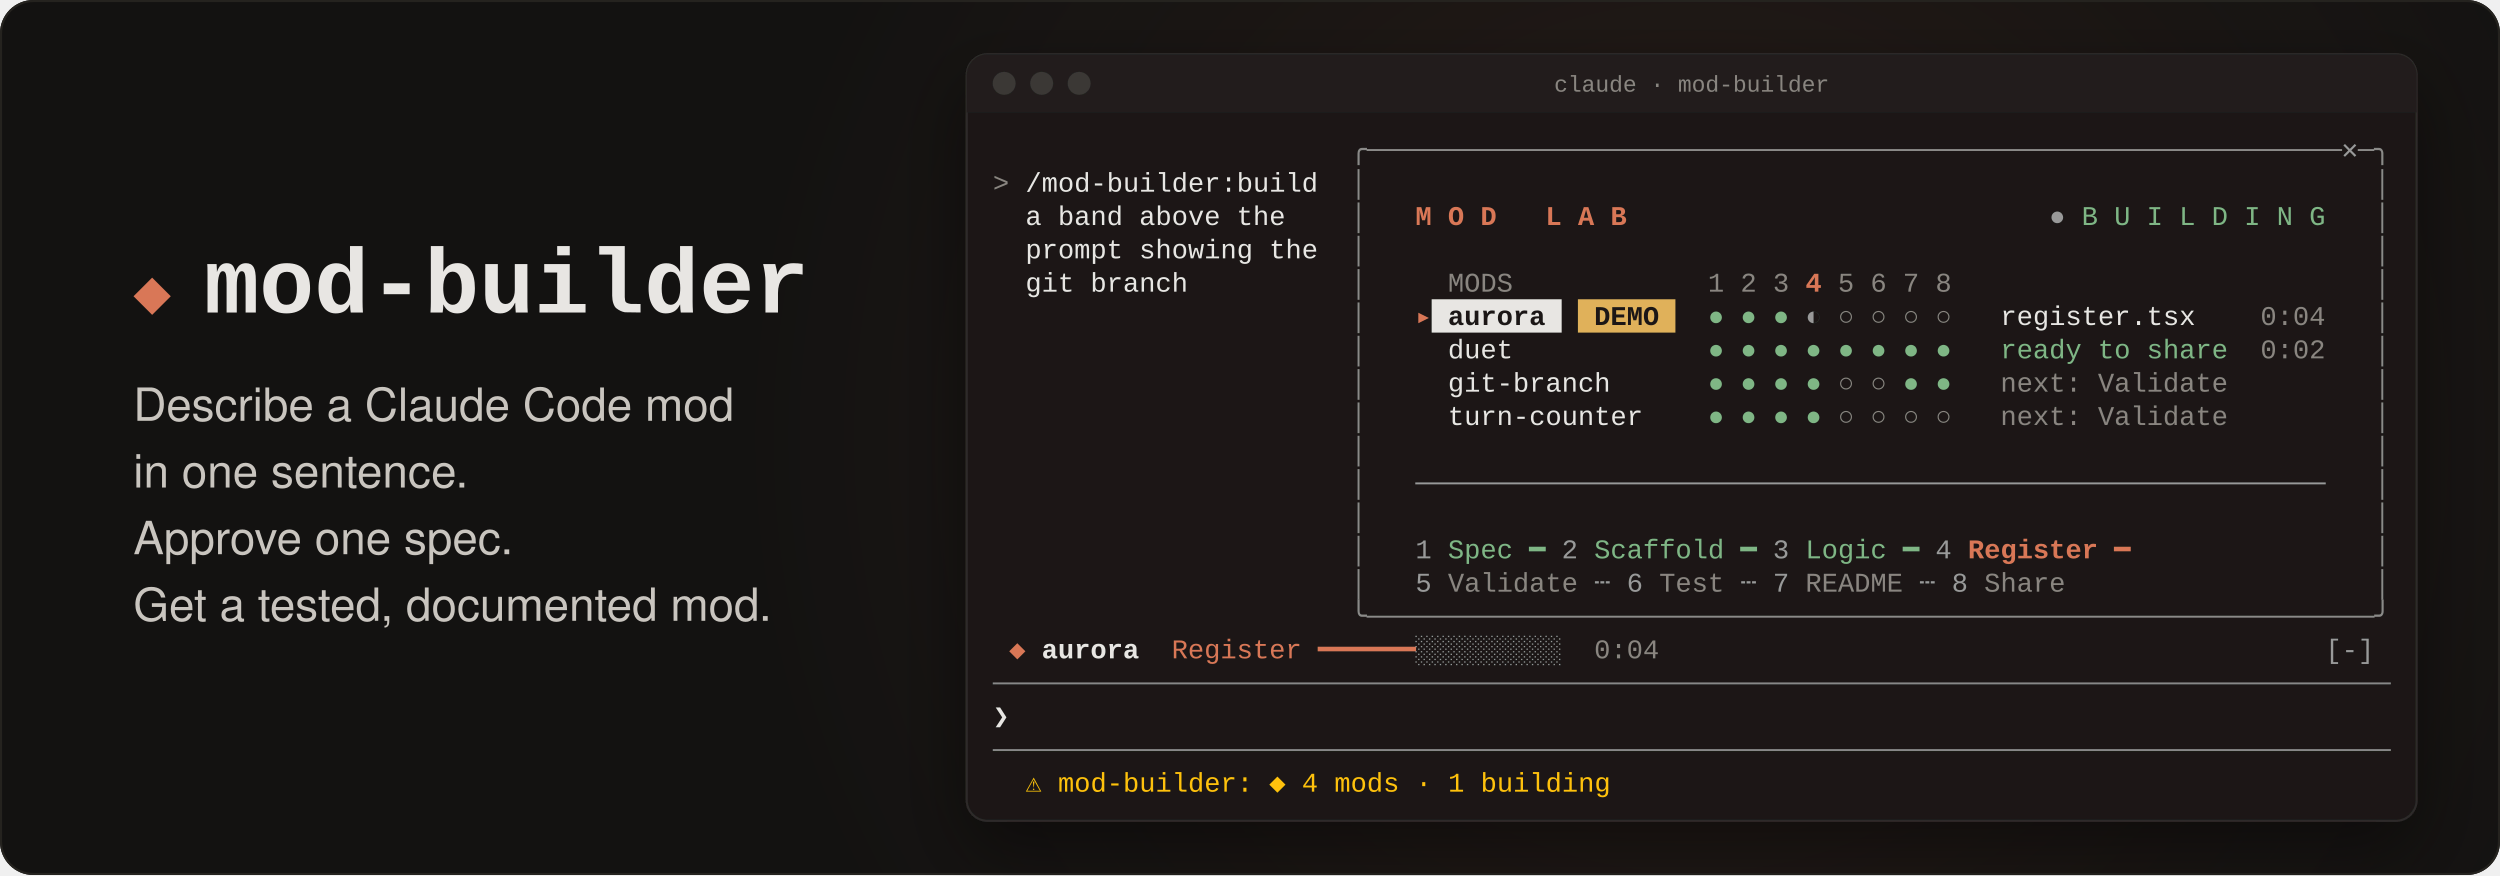
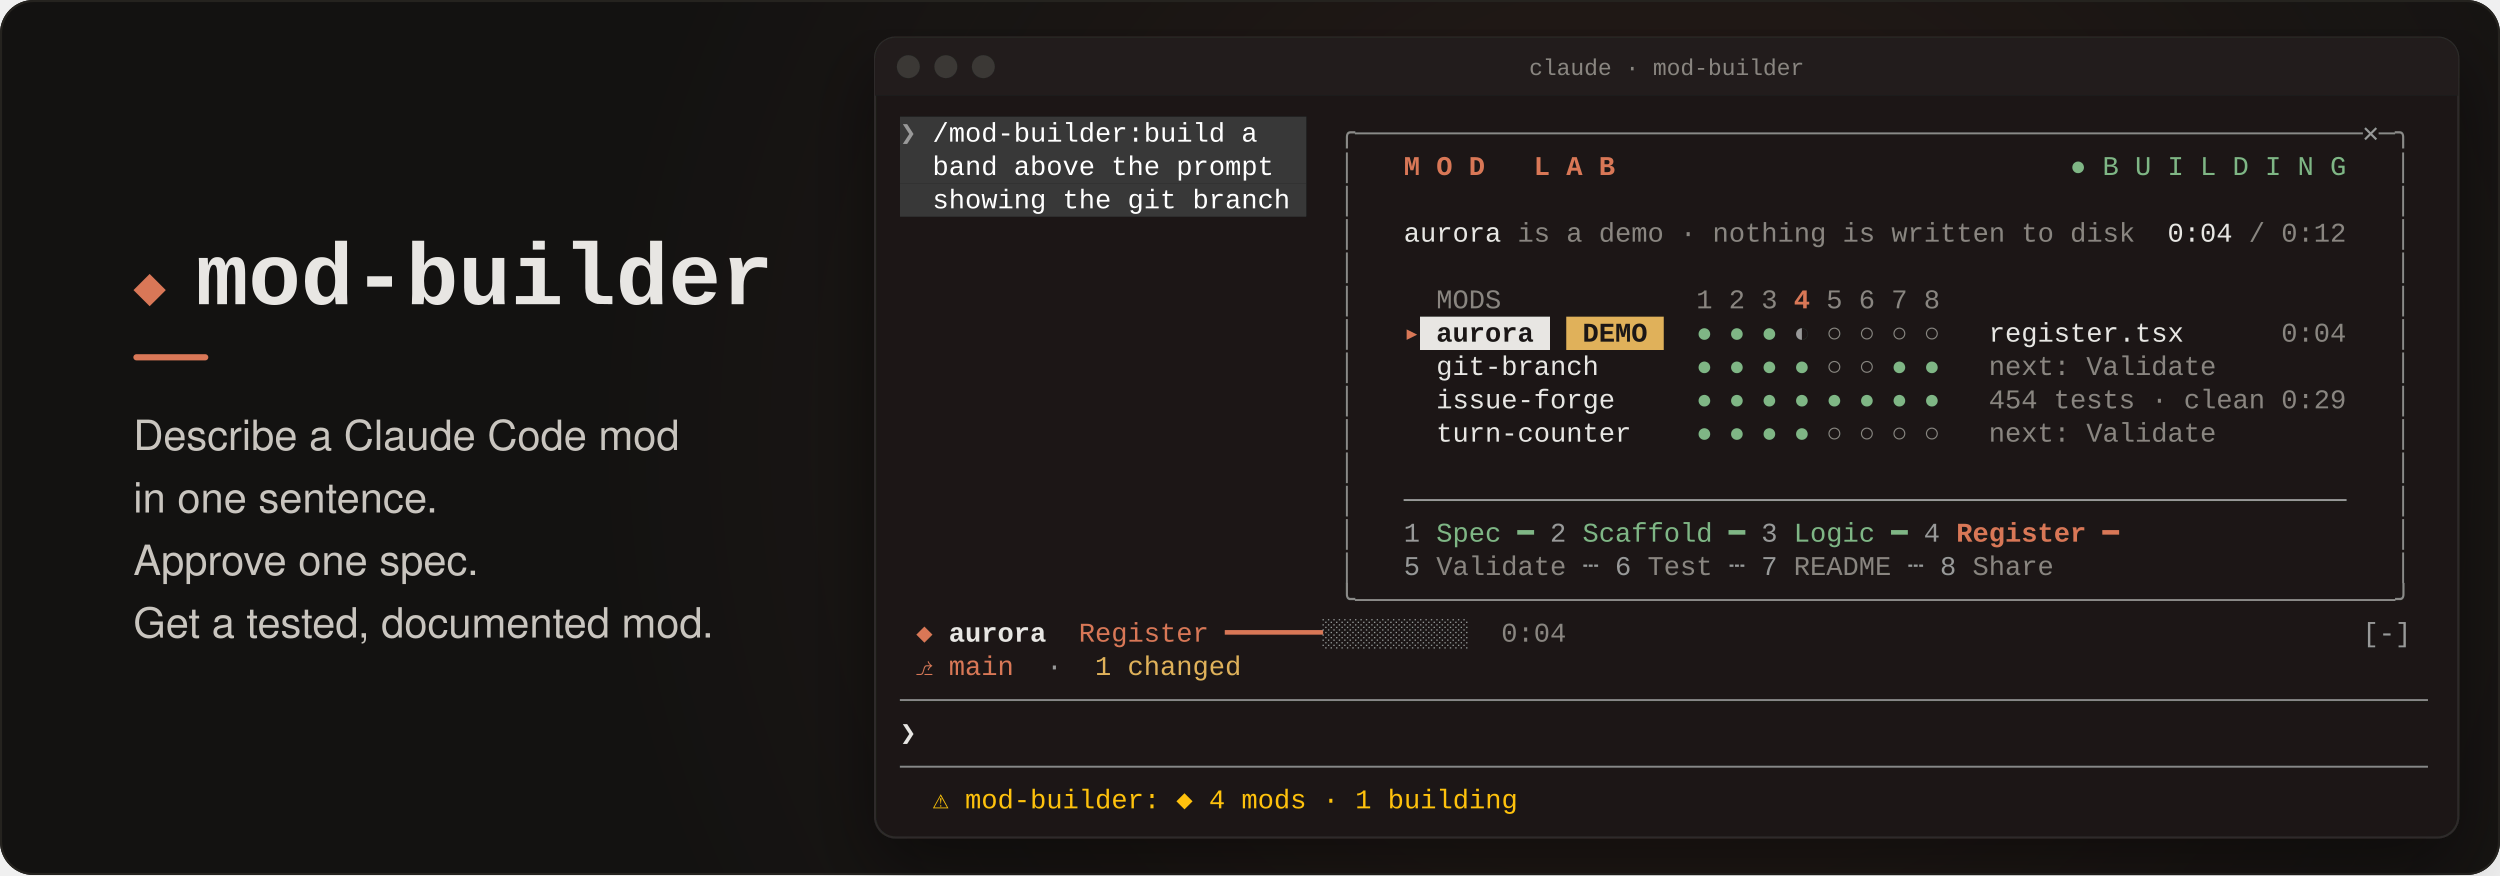
<svg xmlns="http://www.w3.org/2000/svg" width="1200" height="420" viewBox="0 0 1200 420" role="img" aria-labelledby="t d" xml:space="preserve" style="white-space:pre">
  <defs>
-     <radialGradient id="glow" cx="812.0" cy="210.0" r="460" gradientUnits="userSpaceOnUse">
-       <stop offset="0" stop-color="#D97757" stop-opacity="0.1" />
+     <radialGradient id="glow" cx="800.0" cy="210.0" r="520" gradientUnits="userSpaceOnUse">
+       <stop offset="0" stop-color="#D97757" stop-opacity="0.10" />
      <stop offset="1" stop-color="#D97757" stop-opacity="0" />
    </radialGradient>
    <filter id="lift" x="-10%" y="-15%" width="120%" height="135%">
      <feDropShadow dx="0" dy="14" stdDeviation="18" flood-color="#000" flood-opacity="0.45" />
    </filter>
    <clipPath id="card">
      <rect width="1200" height="420" rx="16" />
    </clipPath>
  </defs>
  <g clip-path="url(#card)">
    <rect width="1200" height="420" fill="#131211" />
    <rect width="1200" height="420" fill="url(#glow)" />
  </g>
  <rect x="0.5" y="0.5" width="1199" height="419" rx="15.5" fill="none" stroke="#25231F" />
  <g font-family="'JetBrains Mono', SFMono-Regular, Menlo, Consolas, 'Liberation Mono', monospace" font-weight="700">
-     <text x="64" y="150" font-size="30" fill="#D97757" textLength="18" lengthAdjust="spacingAndGlyphs">◆</text>
-     <text x="98" y="150" font-size="44" fill="#E8E6E3" textLength="290.4" lengthAdjust="spacingAndGlyphs">mod-builder</text>
+     <text x="64" y="146" font-size="26" fill="#D97757" textLength="15.6" lengthAdjust="spacingAndGlyphs">◆</text>
+     <text x="94" y="146" font-size="42" fill="#E8E6E3" textLength="277.2" lengthAdjust="spacingAndGlyphs">mod-builder</text>
  </g>
-   <g font-family="-apple-system, BlinkMacSystemFont, 'Segoe UI', 'Helvetica Neue', Helvetica, Arial, 'Liberation Sans', 'Noto Sans', sans-serif" font-size="22" fill="#C9C5BF">
-     <text x="64" y="202">Describe a Claude Code mod</text>
-     <text x="64" y="234">in one sentence.</text>
-     <text x="64" y="266">Approve one spec.</text>
-     <text x="64" y="298">Get a tested, documented mod.</text>
+   <rect x="64" y="170" width="36" height="3" rx="1.5" fill="#D97757" />
+   <g font-family="-apple-system, BlinkMacSystemFont, 'Segoe UI', 'Helvetica Neue', Helvetica, Arial, 'Liberation Sans', 'Noto Sans', sans-serif" font-size="20" fill="#C9C5BF">
+     <text x="64" y="216">Describe a Claude Code mod</text>
+     <text x="64" y="246">in one sentence.</text>
+     <text x="64" y="276">Approve one spec.</text>
+     <text x="64" y="306">Get a tested, documented mod.</text>
  </g>
  <g filter="url(#lift)">
-     <rect x="464" y="26" width="696" height="368" rx="10" fill="#1A1918" stroke="#2E2C2A" />
-     <path d="M474 26h676a10 10 0 0 1 10 10v18h-696v-18a10 10 0 0 1 10-10z" fill="#211F1E" />
-     <circle cx="482" cy="40" r="5.5" fill="#3A3735" />
-     <circle cx="500" cy="40" r="5.5" fill="#3A3735" />
-     <circle cx="518" cy="40" r="5.5" fill="#3A3735" />
-     <text x="812.0" y="44" fill="#8A8580" font-family="'JetBrains Mono', SFMono-Regular, Menlo, Consolas, 'Liberation Mono', monospace" font-size="11" text-anchor="middle">claude · mod-builder</text>
+     <rect x="420" y="18" width="760" height="384" rx="10" fill="#1A1918" stroke="#2E2C2A" />
+     <path d="M430 18h740a10 10 0 0 1 10 10v18h-760v-18a10 10 0 0 1 10-10z" fill="#211F1E" />
+     <circle cx="436" cy="32" r="5.5" fill="#3A3735" />
+     <circle cx="454" cy="32" r="5.5" fill="#3A3735" />
+     <circle cx="472" cy="32" r="5.5" fill="#3A3735" />
+     <text x="800.0" y="36" fill="#8A8580" font-family="'JetBrains Mono', SFMono-Regular, Menlo, Consolas, 'Liberation Mono', monospace" font-size="11" text-anchor="middle">claude · mod-builder</text>
    <g font-family="'JetBrains Mono', SFMono-Regular, Menlo, Consolas, 'Liberation Mono', monospace" font-size="13">
-       <text x="476.6" y="92" fill="#8A8580" xml:space="preserve" textLength="7.8" lengthAdjust="spacingAndGlyphs">&gt;</text>
-       <text x="492.2" y="92" fill="#E8E6E3" xml:space="preserve" textLength="140.4" lengthAdjust="spacingAndGlyphs">/mod-builder:build</text>
-       <text x="492.2" y="108" fill="#E8E6E3" xml:space="preserve" textLength="124.8" lengthAdjust="spacingAndGlyphs">a band above the</text>
-       <text x="492.2" y="124" fill="#E8E6E3" xml:space="preserve" textLength="140.4" lengthAdjust="spacingAndGlyphs">prompt showing the</text>
-       <text x="492.2" y="140" fill="#E8E6E3" xml:space="preserve" textLength="78.0" lengthAdjust="spacingAndGlyphs">git branch</text>
-       <text x="648.2" y="76" fill="#8b8a88" xml:space="preserve" textLength="475.8" lengthAdjust="spacingAndGlyphs">╭────────────────────────────────────────────────────────────</text>
-       <text x="1124.0" y="76" fill="#999999" xml:space="preserve" textLength="7.8" lengthAdjust="spacingAndGlyphs">✕</text>
-       <text x="1131.8" y="76" fill="#8b8a88" xml:space="preserve" textLength="15.6" lengthAdjust="spacingAndGlyphs">─╮</text>
-       <text x="648.2" y="92" fill="#8b8a88" xml:space="preserve" textLength="7.8" lengthAdjust="spacingAndGlyphs">│</text>
-       <text x="1139.6" y="92" fill="#8b8a88" xml:space="preserve" textLength="7.8" lengthAdjust="spacingAndGlyphs">│</text>
-       <text x="648.2" y="108" fill="#8b8a88" xml:space="preserve" textLength="7.8" lengthAdjust="spacingAndGlyphs">│</text>
-       <text x="1139.6" y="108" fill="#8b8a88" xml:space="preserve" textLength="7.8" lengthAdjust="spacingAndGlyphs">│</text>
-       <text x="648.2" y="124" fill="#8b8a88" xml:space="preserve" textLength="7.8" lengthAdjust="spacingAndGlyphs">│</text>
-       <text x="1139.6" y="124" fill="#8b8a88" xml:space="preserve" textLength="7.8" lengthAdjust="spacingAndGlyphs">│</text>
-       <text x="648.2" y="140" fill="#8b8a88" xml:space="preserve" textLength="7.8" lengthAdjust="spacingAndGlyphs">│</text>
-       <text x="1139.6" y="140" fill="#8b8a88" xml:space="preserve" textLength="7.8" lengthAdjust="spacingAndGlyphs">│</text>
-       <text x="648.2" y="156" fill="#8b8a88" xml:space="preserve" textLength="7.8" lengthAdjust="spacingAndGlyphs">│</text>
-       <text x="1139.6" y="156" fill="#8b8a88" xml:space="preserve" textLength="7.8" lengthAdjust="spacingAndGlyphs">│</text>
-       <text x="648.2" y="172" fill="#8b8a88" xml:space="preserve" textLength="7.8" lengthAdjust="spacingAndGlyphs">│</text>
-       <text x="1139.6" y="172" fill="#8b8a88" xml:space="preserve" textLength="7.8" lengthAdjust="spacingAndGlyphs">│</text>
-       <text x="648.2" y="188" fill="#8b8a88" xml:space="preserve" textLength="7.8" lengthAdjust="spacingAndGlyphs">│</text>
-       <text x="1139.6" y="188" fill="#8b8a88" xml:space="preserve" textLength="7.8" lengthAdjust="spacingAndGlyphs">│</text>
-       <text x="648.2" y="204" fill="#8b8a88" xml:space="preserve" textLength="7.8" lengthAdjust="spacingAndGlyphs">│</text>
-       <text x="1139.6" y="204" fill="#8b8a88" xml:space="preserve" textLength="7.8" lengthAdjust="spacingAndGlyphs">│</text>
-       <text x="648.2" y="220" fill="#8b8a88" xml:space="preserve" textLength="7.8" lengthAdjust="spacingAndGlyphs">│</text>
-       <text x="1139.6" y="220" fill="#8b8a88" xml:space="preserve" textLength="7.8" lengthAdjust="spacingAndGlyphs">│</text>
-       <text x="648.2" y="236" fill="#8b8a88" xml:space="preserve" textLength="7.8" lengthAdjust="spacingAndGlyphs">│</text>
-       <text x="1139.6" y="236" fill="#8b8a88" xml:space="preserve" textLength="7.8" lengthAdjust="spacingAndGlyphs">│</text>
-       <text x="648.2" y="252" fill="#8b8a88" xml:space="preserve" textLength="7.8" lengthAdjust="spacingAndGlyphs">│</text>
-       <text x="1139.6" y="252" fill="#8b8a88" xml:space="preserve" textLength="7.8" lengthAdjust="spacingAndGlyphs">│</text>
-       <text x="648.2" y="268" fill="#8b8a88" xml:space="preserve" textLength="7.8" lengthAdjust="spacingAndGlyphs">│</text>
-       <text x="1139.6" y="268" fill="#8b8a88" xml:space="preserve" textLength="7.8" lengthAdjust="spacingAndGlyphs">│</text>
-       <text x="648.2" y="284" fill="#8b8a88" xml:space="preserve" textLength="7.8" lengthAdjust="spacingAndGlyphs">│</text>
-       <text x="1139.6" y="284" fill="#8b8a88" xml:space="preserve" textLength="7.8" lengthAdjust="spacingAndGlyphs">│</text>
-       <text x="648.2" y="300" fill="#8b8a88" xml:space="preserve" textLength="499.2" lengthAdjust="spacingAndGlyphs">╰──────────────────────────────────────────────────────────────╯</text>
-       <text x="679.4" y="108" fill="#D97757" font-weight="700" xml:space="preserve" textLength="101.4" lengthAdjust="spacingAndGlyphs">M O D   L A B</text>
-       <text x="983.6" y="108" fill="#999999" xml:space="preserve" textLength="7.8" lengthAdjust="spacingAndGlyphs">●</text>
-       <text x="999.2" y="108" fill="#7FB685" xml:space="preserve" textLength="117.0" lengthAdjust="spacingAndGlyphs">B U I L D I N G</text>
-       <text x="695.0" y="140" fill="#8A8580" xml:space="preserve" textLength="31.2" lengthAdjust="spacingAndGlyphs">MODS</text>
-       <text x="819.8" y="140" fill="#8A8580" xml:space="preserve" textLength="39.0" lengthAdjust="spacingAndGlyphs">1 2 3</text>
-       <text x="866.6" y="140" fill="#D97757" font-weight="700" xml:space="preserve" textLength="7.8" lengthAdjust="spacingAndGlyphs">4</text>
-       <text x="882.2" y="140" fill="#8A8580" xml:space="preserve" textLength="54.6" lengthAdjust="spacingAndGlyphs">5 6 7 8</text>
-       <text x="679.4" y="156" fill="#D97757" font-weight="700" xml:space="preserve" textLength="7.8" lengthAdjust="spacingAndGlyphs">▸</text>
-       <rect x="687.2" y="143.65" width="62.4" height="16" fill="#E8E6E3" />
-       <text x="695.0" y="156" fill="#1A1918" font-weight="700" xml:space="preserve" textLength="46.8" lengthAdjust="spacingAndGlyphs">aurora</text>
-       <rect x="757.4" y="143.65" width="46.8" height="16" fill="#E0B15A" />
-       <text x="765.2" y="156" fill="#1A1918" font-weight="700" xml:space="preserve" textLength="31.2" lengthAdjust="spacingAndGlyphs">DEMO</text>
-       <text x="819.8" y="156" fill="#7FB685" xml:space="preserve" textLength="7.8" lengthAdjust="spacingAndGlyphs">●</text>
-       <text x="835.4" y="156" fill="#7FB685" xml:space="preserve" textLength="7.8" lengthAdjust="spacingAndGlyphs">●</text>
-       <text x="851.0" y="156" fill="#7FB685" xml:space="preserve" textLength="7.8" lengthAdjust="spacingAndGlyphs">●</text>
-       <text x="866.6" y="156" fill="#999999" xml:space="preserve" textLength="7.8" lengthAdjust="spacingAndGlyphs">◐</text>
-       <text x="882.2" y="156" fill="#8A8580" xml:space="preserve" textLength="7.8" lengthAdjust="spacingAndGlyphs">○</text>
-       <text x="897.8" y="156" fill="#8A8580" xml:space="preserve" textLength="7.8" lengthAdjust="spacingAndGlyphs">○</text>
-       <text x="913.4" y="156" fill="#8A8580" xml:space="preserve" textLength="7.8" lengthAdjust="spacingAndGlyphs">○</text>
-       <text x="929.0" y="156" fill="#8A8580" xml:space="preserve" textLength="7.8" lengthAdjust="spacingAndGlyphs">○</text>
-       <text x="960.2" y="156" fill="#E8E6E3" xml:space="preserve" textLength="93.6" lengthAdjust="spacingAndGlyphs">register.tsx</text>
-       <text x="1085.0" y="156" fill="#8A8580" xml:space="preserve" textLength="31.2" lengthAdjust="spacingAndGlyphs">0:04</text>
-       <text x="695.0" y="172" fill="#E8E6E3" xml:space="preserve" textLength="31.2" lengthAdjust="spacingAndGlyphs">duet</text>
-       <text x="819.8" y="172" fill="#7FB685" xml:space="preserve" textLength="7.8" lengthAdjust="spacingAndGlyphs">●</text>
-       <text x="835.4" y="172" fill="#7FB685" xml:space="preserve" textLength="7.8" lengthAdjust="spacingAndGlyphs">●</text>
-       <text x="851.0" y="172" fill="#7FB685" xml:space="preserve" textLength="7.8" lengthAdjust="spacingAndGlyphs">●</text>
-       <text x="866.6" y="172" fill="#7FB685" xml:space="preserve" textLength="7.8" lengthAdjust="spacingAndGlyphs">●</text>
-       <text x="882.2" y="172" fill="#7FB685" xml:space="preserve" textLength="7.8" lengthAdjust="spacingAndGlyphs">●</text>
-       <text x="897.8" y="172" fill="#7FB685" xml:space="preserve" textLength="7.8" lengthAdjust="spacingAndGlyphs">●</text>
-       <text x="913.4" y="172" fill="#7FB685" xml:space="preserve" textLength="7.8" lengthAdjust="spacingAndGlyphs">●</text>
-       <text x="929.0" y="172" fill="#7FB685" xml:space="preserve" textLength="7.8" lengthAdjust="spacingAndGlyphs">●</text>
-       <text x="960.2" y="172" fill="#7FB685" xml:space="preserve" textLength="109.2" lengthAdjust="spacingAndGlyphs">ready to share</text>
-       <text x="1085.0" y="172" fill="#8A8580" xml:space="preserve" textLength="31.2" lengthAdjust="spacingAndGlyphs">0:02</text>
-       <text x="695.0" y="188" fill="#E8E6E3" xml:space="preserve" textLength="78.0" lengthAdjust="spacingAndGlyphs">git-branch</text>
-       <text x="819.8" y="188" fill="#7FB685" xml:space="preserve" textLength="7.8" lengthAdjust="spacingAndGlyphs">●</text>
-       <text x="835.4" y="188" fill="#7FB685" xml:space="preserve" textLength="7.8" lengthAdjust="spacingAndGlyphs">●</text>
-       <text x="851.0" y="188" fill="#7FB685" xml:space="preserve" textLength="7.8" lengthAdjust="spacingAndGlyphs">●</text>
-       <text x="866.6" y="188" fill="#7FB685" xml:space="preserve" textLength="7.8" lengthAdjust="spacingAndGlyphs">●</text>
-       <text x="882.2" y="188" fill="#8A8580" xml:space="preserve" textLength="7.8" lengthAdjust="spacingAndGlyphs">○</text>
-       <text x="897.8" y="188" fill="#8A8580" xml:space="preserve" textLength="7.8" lengthAdjust="spacingAndGlyphs">○</text>
-       <text x="913.4" y="188" fill="#7FB685" xml:space="preserve" textLength="7.8" lengthAdjust="spacingAndGlyphs">●</text>
-       <text x="929.0" y="188" fill="#7FB685" xml:space="preserve" textLength="7.8" lengthAdjust="spacingAndGlyphs">●</text>
-       <text x="960.2" y="188" fill="#8A8580" xml:space="preserve" textLength="109.2" lengthAdjust="spacingAndGlyphs">next: Validate</text>
-       <text x="695.0" y="204" fill="#E8E6E3" xml:space="preserve" textLength="93.6" lengthAdjust="spacingAndGlyphs">turn-counter</text>
-       <text x="819.8" y="204" fill="#7FB685" xml:space="preserve" textLength="7.8" lengthAdjust="spacingAndGlyphs">●</text>
-       <text x="835.4" y="204" fill="#7FB685" xml:space="preserve" textLength="7.8" lengthAdjust="spacingAndGlyphs">●</text>
-       <text x="851.0" y="204" fill="#7FB685" xml:space="preserve" textLength="7.8" lengthAdjust="spacingAndGlyphs">●</text>
-       <text x="866.6" y="204" fill="#7FB685" xml:space="preserve" textLength="7.8" lengthAdjust="spacingAndGlyphs">●</text>
-       <text x="882.2" y="204" fill="#8A8580" xml:space="preserve" textLength="7.8" lengthAdjust="spacingAndGlyphs">○</text>
-       <text x="897.8" y="204" fill="#8A8580" xml:space="preserve" textLength="7.8" lengthAdjust="spacingAndGlyphs">○</text>
-       <text x="913.4" y="204" fill="#8A8580" xml:space="preserve" textLength="7.8" lengthAdjust="spacingAndGlyphs">○</text>
-       <text x="929.0" y="204" fill="#8A8580" xml:space="preserve" textLength="7.8" lengthAdjust="spacingAndGlyphs">○</text>
-       <text x="960.2" y="204" fill="#8A8580" xml:space="preserve" textLength="109.2" lengthAdjust="spacingAndGlyphs">next: Validate</text>
-       <text x="679.4" y="236" fill="#999999" xml:space="preserve" textLength="436.8" lengthAdjust="spacingAndGlyphs">────────────────────────────────────────────────────────</text>
-       <text x="679.4" y="268" fill="#999999" xml:space="preserve" textLength="7.8" lengthAdjust="spacingAndGlyphs">1</text>
-       <text x="695.0" y="268" fill="#7FB685" xml:space="preserve" textLength="46.8" lengthAdjust="spacingAndGlyphs">Spec ━</text>
-       <text x="749.6" y="268" fill="#999999" xml:space="preserve" textLength="7.8" lengthAdjust="spacingAndGlyphs">2</text>
-       <text x="765.2" y="268" fill="#7FB685" xml:space="preserve" textLength="78.0" lengthAdjust="spacingAndGlyphs">Scaffold ━</text>
-       <text x="851.0" y="268" fill="#999999" xml:space="preserve" textLength="7.8" lengthAdjust="spacingAndGlyphs">3</text>
-       <text x="866.6" y="268" fill="#7FB685" xml:space="preserve" textLength="54.6" lengthAdjust="spacingAndGlyphs">Logic ━</text>
-       <text x="929.0" y="268" fill="#999999" xml:space="preserve" textLength="7.8" lengthAdjust="spacingAndGlyphs">4</text>
-       <text x="944.6" y="268" fill="#D97757" font-weight="700" xml:space="preserve" textLength="62.4" lengthAdjust="spacingAndGlyphs">Register</text>
-       <text x="1014.8" y="268" fill="#D97757" xml:space="preserve" textLength="7.8" lengthAdjust="spacingAndGlyphs">━</text>
-       <text x="679.4" y="284" fill="#999999" xml:space="preserve" textLength="7.8" lengthAdjust="spacingAndGlyphs">5</text>
-       <text x="695.0" y="284" fill="#8A8580" xml:space="preserve" textLength="62.4" lengthAdjust="spacingAndGlyphs">Validate</text>
-       <text x="765.2" y="284" fill="#999999" xml:space="preserve" textLength="23.4" lengthAdjust="spacingAndGlyphs">┄ 6</text>
-       <text x="796.4" y="284" fill="#8A8580" xml:space="preserve" textLength="31.2" lengthAdjust="spacingAndGlyphs">Test</text>
-       <text x="835.4" y="284" fill="#999999" xml:space="preserve" textLength="23.4" lengthAdjust="spacingAndGlyphs">┄ 7</text>
-       <text x="866.6" y="284" fill="#8A8580" xml:space="preserve" textLength="46.8" lengthAdjust="spacingAndGlyphs">README</text>
-       <text x="921.2" y="284" fill="#999999" xml:space="preserve" textLength="23.4" lengthAdjust="spacingAndGlyphs">┄ 8</text>
-       <text x="952.4" y="284" fill="#8A8580" xml:space="preserve" textLength="39.0" lengthAdjust="spacingAndGlyphs">Share</text>
-       <text x="484.4" y="316" fill="#D97757" xml:space="preserve" textLength="7.8" lengthAdjust="spacingAndGlyphs">◆</text>
-       <text x="500.0" y="316" fill="#E8E6E3" font-weight="700" xml:space="preserve" textLength="46.8" lengthAdjust="spacingAndGlyphs">aurora</text>
-       <text x="562.4" y="316" fill="#D97757" xml:space="preserve" textLength="117.0" lengthAdjust="spacingAndGlyphs">Register ━━━━━━</text>
-       <text x="679.4" y="316" fill="#999999" xml:space="preserve" textLength="70.2" lengthAdjust="spacingAndGlyphs">░░░░░░░░░</text>
-       <text x="765.2" y="316" fill="#8A8580" xml:space="preserve" textLength="31.2" lengthAdjust="spacingAndGlyphs">0:04</text>
-       <text x="1116.2" y="316" fill="#999999" xml:space="preserve" textLength="23.4" lengthAdjust="spacingAndGlyphs">[-]</text>
-       <text x="476.6" y="332" fill="#888888" xml:space="preserve" textLength="670.8" lengthAdjust="spacingAndGlyphs">──────────────────────────────────────────────────────────────────────────────────────</text>
-       <text x="476.6" y="348" fill="#E8E6E3" xml:space="preserve" textLength="7.8" lengthAdjust="spacingAndGlyphs">❯</text>
-       <text x="476.6" y="364" fill="#888888" xml:space="preserve" textLength="670.8" lengthAdjust="spacingAndGlyphs">──────────────────────────────────────────────────────────────────────────────────────</text>
-       <text x="492.2" y="380" fill="#ffc107" xml:space="preserve" textLength="280.8" lengthAdjust="spacingAndGlyphs">⚠ mod-builder: ◆ 4 mods · 1 building</text>
+       <rect x="432.0" y="56.0" width="195.0" height="16" fill="#373737" />
+       <text x="432.0" y="68.0" fill="#999999" xml:space="preserve" textLength="7.8" lengthAdjust="spacingAndGlyphs">❯</text>
+       <text x="447.6" y="68.0" fill="#FFFFFF" xml:space="preserve" textLength="156.0" lengthAdjust="spacingAndGlyphs">/mod-builder:build a</text>
+       <rect x="432.0" y="72.0" width="195.0" height="16" fill="#373737" />
+       <text x="447.6" y="84.0" fill="#FFFFFF" xml:space="preserve" textLength="163.8" lengthAdjust="spacingAndGlyphs">band above the prompt</text>
+       <rect x="432.0" y="88.0" width="195.0" height="16" fill="#373737" />
+       <text x="447.6" y="100.0" fill="#FFFFFF" xml:space="preserve" textLength="171.6" lengthAdjust="spacingAndGlyphs">showing the git branch</text>
+       <text x="642.6" y="68.0" fill="#8B8A88" xml:space="preserve" textLength="491.4" lengthAdjust="spacingAndGlyphs">╭──────────────────────────────────────────────────────────────</text>
+       <text x="1134.0" y="68.0" fill="#999999" xml:space="preserve" textLength="7.8" lengthAdjust="spacingAndGlyphs">✕</text>
+       <text x="1141.8" y="68.0" fill="#8B8A88" xml:space="preserve" textLength="15.6" lengthAdjust="spacingAndGlyphs">─╮</text>
+       <text x="642.6" y="84.0" fill="#8B8A88" xml:space="preserve" textLength="7.8" lengthAdjust="spacingAndGlyphs">│</text>
+       <text x="1149.6" y="84.0" fill="#8B8A88" xml:space="preserve" textLength="7.8" lengthAdjust="spacingAndGlyphs">│</text>
+       <text x="642.6" y="100.0" fill="#8B8A88" xml:space="preserve" textLength="7.8" lengthAdjust="spacingAndGlyphs">│</text>
+       <text x="1149.6" y="100.0" fill="#8B8A88" xml:space="preserve" textLength="7.8" lengthAdjust="spacingAndGlyphs">│</text>
+       <text x="642.6" y="116.0" fill="#8B8A88" xml:space="preserve" textLength="7.8" lengthAdjust="spacingAndGlyphs">│</text>
+       <text x="1149.6" y="116.0" fill="#8B8A88" xml:space="preserve" textLength="7.8" lengthAdjust="spacingAndGlyphs">│</text>
+       <text x="642.6" y="132.0" fill="#8B8A88" xml:space="preserve" textLength="7.8" lengthAdjust="spacingAndGlyphs">│</text>
+       <text x="1149.6" y="132.0" fill="#8B8A88" xml:space="preserve" textLength="7.8" lengthAdjust="spacingAndGlyphs">│</text>
+       <text x="642.6" y="148.0" fill="#8B8A88" xml:space="preserve" textLength="7.8" lengthAdjust="spacingAndGlyphs">│</text>
+       <text x="1149.6" y="148.0" fill="#8B8A88" xml:space="preserve" textLength="7.8" lengthAdjust="spacingAndGlyphs">│</text>
+       <text x="642.6" y="164.0" fill="#8B8A88" xml:space="preserve" textLength="7.8" lengthAdjust="spacingAndGlyphs">│</text>
+       <text x="1149.6" y="164.0" fill="#8B8A88" xml:space="preserve" textLength="7.8" lengthAdjust="spacingAndGlyphs">│</text>
+       <text x="642.6" y="180.0" fill="#8B8A88" xml:space="preserve" textLength="7.8" lengthAdjust="spacingAndGlyphs">│</text>
+       <text x="1149.6" y="180.0" fill="#8B8A88" xml:space="preserve" textLength="7.8" lengthAdjust="spacingAndGlyphs">│</text>
+       <text x="642.6" y="196.0" fill="#8B8A88" xml:space="preserve" textLength="7.8" lengthAdjust="spacingAndGlyphs">│</text>
+       <text x="1149.6" y="196.0" fill="#8B8A88" xml:space="preserve" textLength="7.8" lengthAdjust="spacingAndGlyphs">│</text>
+       <text x="642.6" y="212.0" fill="#8B8A88" xml:space="preserve" textLength="7.8" lengthAdjust="spacingAndGlyphs">│</text>
+       <text x="1149.6" y="212.0" fill="#8B8A88" xml:space="preserve" textLength="7.8" lengthAdjust="spacingAndGlyphs">│</text>
+       <text x="642.6" y="228.0" fill="#8B8A88" xml:space="preserve" textLength="7.8" lengthAdjust="spacingAndGlyphs">│</text>
+       <text x="1149.6" y="228.0" fill="#8B8A88" xml:space="preserve" textLength="7.8" lengthAdjust="spacingAndGlyphs">│</text>
+       <text x="642.6" y="244.0" fill="#8B8A88" xml:space="preserve" textLength="7.8" lengthAdjust="spacingAndGlyphs">│</text>
+       <text x="1149.6" y="244.0" fill="#8B8A88" xml:space="preserve" textLength="7.8" lengthAdjust="spacingAndGlyphs">│</text>
+       <text x="642.6" y="260.0" fill="#8B8A88" xml:space="preserve" textLength="7.8" lengthAdjust="spacingAndGlyphs">│</text>
+       <text x="1149.6" y="260.0" fill="#8B8A88" xml:space="preserve" textLength="7.8" lengthAdjust="spacingAndGlyphs">│</text>
+       <text x="642.6" y="276.0" fill="#8B8A88" xml:space="preserve" textLength="7.8" lengthAdjust="spacingAndGlyphs">│</text>
+       <text x="1149.6" y="276.0" fill="#8B8A88" xml:space="preserve" textLength="7.8" lengthAdjust="spacingAndGlyphs">│</text>
+       <text x="673.8" y="84.0" fill="#D97757" font-weight="700" xml:space="preserve" textLength="101.4" lengthAdjust="spacingAndGlyphs">M O D   L A B</text>
+       <text x="993.6" y="84.0" fill="#7FB685" xml:space="preserve" textLength="132.6" lengthAdjust="spacingAndGlyphs">● B U I L D I N G</text>
+       <text x="673.8" y="116.0" fill="#E8E6E3" xml:space="preserve" textLength="46.8" lengthAdjust="spacingAndGlyphs">aurora</text>
+       <text x="720.6" y="116.0" fill="#8A8580" xml:space="preserve" textLength="304.2" lengthAdjust="spacingAndGlyphs"> is a demo · nothing is written to disk</text>
+       <text x="1040.4" y="116.0" fill="#E8E6E3" xml:space="preserve" textLength="31.2" lengthAdjust="spacingAndGlyphs">0:04</text>
+       <text x="1071.6" y="116.0" fill="#8A8580" xml:space="preserve" textLength="54.6" lengthAdjust="spacingAndGlyphs"> / 0:12</text>
+       <text x="689.4" y="148.0" fill="#8A8580" xml:space="preserve" textLength="31.2" lengthAdjust="spacingAndGlyphs">MODS</text>
+       <text x="814.2" y="148.0" fill="#8A8580" xml:space="preserve" textLength="39.0" lengthAdjust="spacingAndGlyphs">1 2 3</text>
+       <text x="861.0" y="148.0" fill="#D97757" font-weight="700" xml:space="preserve" textLength="7.8" lengthAdjust="spacingAndGlyphs">4</text>
+       <text x="876.6" y="148.0" fill="#8A8580" xml:space="preserve" textLength="54.6" lengthAdjust="spacingAndGlyphs">5 6 7 8</text>
+       <text x="673.8" y="164.0" fill="#D97757" font-weight="700" xml:space="preserve" textLength="7.8" lengthAdjust="spacingAndGlyphs">▸</text>
+       <rect x="681.6" y="152.0" width="62.4" height="16" fill="#E8E6E3" />
+       <text x="689.4" y="164.0" fill="#1A1918" font-weight="700" xml:space="preserve" textLength="46.8" lengthAdjust="spacingAndGlyphs">aurora</text>
+       <rect x="751.8" y="152.0" width="46.8" height="16" fill="#E0B15A" />
+       <text x="759.6" y="164.0" fill="#1A1918" font-weight="700" xml:space="preserve" textLength="31.2" lengthAdjust="spacingAndGlyphs">DEMO</text>
+       <text x="814.2" y="164.0" fill="#7FB685" xml:space="preserve" textLength="7.8" lengthAdjust="spacingAndGlyphs">●</text>
+       <text x="829.8" y="164.0" fill="#7FB685" xml:space="preserve" textLength="7.8" lengthAdjust="spacingAndGlyphs">●</text>
+       <text x="845.4" y="164.0" fill="#7FB685" xml:space="preserve" textLength="7.8" lengthAdjust="spacingAndGlyphs">●</text>
+       <text x="861.0" y="164.0" fill="#999999" xml:space="preserve" textLength="7.8" lengthAdjust="spacingAndGlyphs">◐</text>
+       <text x="876.6" y="164.0" fill="#8A8580" xml:space="preserve" textLength="7.8" lengthAdjust="spacingAndGlyphs">○</text>
+       <text x="892.2" y="164.0" fill="#8A8580" xml:space="preserve" textLength="7.8" lengthAdjust="spacingAndGlyphs">○</text>
+       <text x="907.8" y="164.0" fill="#8A8580" xml:space="preserve" textLength="7.8" lengthAdjust="spacingAndGlyphs">○</text>
+       <text x="923.4" y="164.0" fill="#8A8580" xml:space="preserve" textLength="7.8" lengthAdjust="spacingAndGlyphs">○</text>
+       <text x="954.6" y="164.0" fill="#E8E6E3" xml:space="preserve" textLength="93.6" lengthAdjust="spacingAndGlyphs">register.tsx</text>
+       <text x="1095.0" y="164.0" fill="#8A8580" xml:space="preserve" textLength="31.2" lengthAdjust="spacingAndGlyphs">0:04</text>
+       <text x="689.4" y="180.0" fill="#E8E6E3" xml:space="preserve" textLength="78.0" lengthAdjust="spacingAndGlyphs">git-branch</text>
+       <text x="814.2" y="180.0" fill="#7FB685" xml:space="preserve" textLength="7.8" lengthAdjust="spacingAndGlyphs">●</text>
+       <text x="829.8" y="180.0" fill="#7FB685" xml:space="preserve" textLength="7.8" lengthAdjust="spacingAndGlyphs">●</text>
+       <text x="845.4" y="180.0" fill="#7FB685" xml:space="preserve" textLength="7.8" lengthAdjust="spacingAndGlyphs">●</text>
+       <text x="861.0" y="180.0" fill="#7FB685" xml:space="preserve" textLength="7.8" lengthAdjust="spacingAndGlyphs">●</text>
+       <text x="876.6" y="180.0" fill="#8A8580" xml:space="preserve" textLength="7.8" lengthAdjust="spacingAndGlyphs">○</text>
+       <text x="892.2" y="180.0" fill="#8A8580" xml:space="preserve" textLength="7.8" lengthAdjust="spacingAndGlyphs">○</text>
+       <text x="907.8" y="180.0" fill="#7FB685" xml:space="preserve" textLength="7.8" lengthAdjust="spacingAndGlyphs">●</text>
+       <text x="923.4" y="180.0" fill="#7FB685" xml:space="preserve" textLength="7.8" lengthAdjust="spacingAndGlyphs">●</text>
+       <text x="954.6" y="180.0" fill="#8A8580" xml:space="preserve" textLength="109.2" lengthAdjust="spacingAndGlyphs">next: Validate</text>
+       <text x="689.4" y="196.0" fill="#E8E6E3" xml:space="preserve" textLength="85.8" lengthAdjust="spacingAndGlyphs">issue-forge</text>
+       <text x="814.2" y="196.0" fill="#7FB685" xml:space="preserve" textLength="7.8" lengthAdjust="spacingAndGlyphs">●</text>
+       <text x="829.8" y="196.0" fill="#7FB685" xml:space="preserve" textLength="7.8" lengthAdjust="spacingAndGlyphs">●</text>
+       <text x="845.4" y="196.0" fill="#7FB685" xml:space="preserve" textLength="7.8" lengthAdjust="spacingAndGlyphs">●</text>
+       <text x="861.0" y="196.0" fill="#7FB685" xml:space="preserve" textLength="7.8" lengthAdjust="spacingAndGlyphs">●</text>
+       <text x="876.6" y="196.0" fill="#7FB685" xml:space="preserve" textLength="7.8" lengthAdjust="spacingAndGlyphs">●</text>
+       <text x="892.2" y="196.0" fill="#7FB685" xml:space="preserve" textLength="7.8" lengthAdjust="spacingAndGlyphs">●</text>
+       <text x="907.8" y="196.0" fill="#7FB685" xml:space="preserve" textLength="7.8" lengthAdjust="spacingAndGlyphs">●</text>
+       <text x="923.4" y="196.0" fill="#7FB685" xml:space="preserve" textLength="7.8" lengthAdjust="spacingAndGlyphs">●</text>
+       <text x="954.6" y="196.0" fill="#8A8580" xml:space="preserve" textLength="132.6" lengthAdjust="spacingAndGlyphs">454 tests · clean</text>
+       <text x="1095.0" y="196.0" fill="#8A8580" xml:space="preserve" textLength="31.2" lengthAdjust="spacingAndGlyphs">0:29</text>
+       <text x="689.4" y="212.0" fill="#E8E6E3" xml:space="preserve" textLength="93.6" lengthAdjust="spacingAndGlyphs">turn-counter</text>
+       <text x="814.2" y="212.0" fill="#7FB685" xml:space="preserve" textLength="7.8" lengthAdjust="spacingAndGlyphs">●</text>
+       <text x="829.8" y="212.0" fill="#7FB685" xml:space="preserve" textLength="7.8" lengthAdjust="spacingAndGlyphs">●</text>
+       <text x="845.4" y="212.0" fill="#7FB685" xml:space="preserve" textLength="7.8" lengthAdjust="spacingAndGlyphs">●</text>
+       <text x="861.0" y="212.0" fill="#7FB685" xml:space="preserve" textLength="7.8" lengthAdjust="spacingAndGlyphs">●</text>
+       <text x="876.6" y="212.0" fill="#8A8580" xml:space="preserve" textLength="7.8" lengthAdjust="spacingAndGlyphs">○</text>
+       <text x="892.2" y="212.0" fill="#8A8580" xml:space="preserve" textLength="7.8" lengthAdjust="spacingAndGlyphs">○</text>
+       <text x="907.8" y="212.0" fill="#8A8580" xml:space="preserve" textLength="7.8" lengthAdjust="spacingAndGlyphs">○</text>
+       <text x="923.4" y="212.0" fill="#8A8580" xml:space="preserve" textLength="7.8" lengthAdjust="spacingAndGlyphs">○</text>
+       <text x="954.6" y="212.0" fill="#8A8580" xml:space="preserve" textLength="109.2" lengthAdjust="spacingAndGlyphs">next: Validate</text>
+       <text x="673.8" y="244.0" fill="#999999" xml:space="preserve" textLength="452.4" lengthAdjust="spacingAndGlyphs">──────────────────────────────────────────────────────────</text>
+       <text x="673.8" y="260.0" fill="#999999" xml:space="preserve" textLength="7.8" lengthAdjust="spacingAndGlyphs">1</text>
+       <text x="689.4" y="260.0" fill="#7FB685" xml:space="preserve" textLength="46.8" lengthAdjust="spacingAndGlyphs">Spec ━</text>
+       <text x="744.0" y="260.0" fill="#999999" xml:space="preserve" textLength="7.8" lengthAdjust="spacingAndGlyphs">2</text>
+       <text x="759.6" y="260.0" fill="#7FB685" xml:space="preserve" textLength="78.0" lengthAdjust="spacingAndGlyphs">Scaffold ━</text>
+       <text x="845.4" y="260.0" fill="#999999" xml:space="preserve" textLength="7.8" lengthAdjust="spacingAndGlyphs">3</text>
+       <text x="861.0" y="260.0" fill="#7FB685" xml:space="preserve" textLength="54.6" lengthAdjust="spacingAndGlyphs">Logic ━</text>
+       <text x="923.4" y="260.0" fill="#999999" xml:space="preserve" textLength="7.8" lengthAdjust="spacingAndGlyphs">4</text>
+       <text x="939.0" y="260.0" fill="#D97757" font-weight="700" xml:space="preserve" textLength="62.4" lengthAdjust="spacingAndGlyphs">Register</text>
+       <text x="1001.4" y="260.0" fill="#D97757" xml:space="preserve" textLength="15.6" lengthAdjust="spacingAndGlyphs"> ━</text>
+       <text x="673.8" y="276.0" fill="#999999" xml:space="preserve" textLength="7.8" lengthAdjust="spacingAndGlyphs">5</text>
+       <text x="689.4" y="276.0" fill="#8A8580" xml:space="preserve" textLength="62.4" lengthAdjust="spacingAndGlyphs">Validate</text>
+       <text x="751.8" y="276.0" fill="#999999" xml:space="preserve" textLength="15.6" lengthAdjust="spacingAndGlyphs"> ┄</text>
+       <text x="775.2" y="276.0" fill="#999999" xml:space="preserve" textLength="7.8" lengthAdjust="spacingAndGlyphs">6</text>
+       <text x="790.8" y="276.0" fill="#8A8580" xml:space="preserve" textLength="31.2" lengthAdjust="spacingAndGlyphs">Test</text>
+       <text x="822.0" y="276.0" fill="#999999" xml:space="preserve" textLength="15.6" lengthAdjust="spacingAndGlyphs"> ┄</text>
+       <text x="845.4" y="276.0" fill="#999999" xml:space="preserve" textLength="7.8" lengthAdjust="spacingAndGlyphs">7</text>
+       <text x="861.0" y="276.0" fill="#8A8580" xml:space="preserve" textLength="46.8" lengthAdjust="spacingAndGlyphs">README</text>
+       <text x="907.8" y="276.0" fill="#999999" xml:space="preserve" textLength="15.6" lengthAdjust="spacingAndGlyphs"> ┄</text>
+       <text x="931.2" y="276.0" fill="#999999" xml:space="preserve" textLength="7.8" lengthAdjust="spacingAndGlyphs">8</text>
+       <text x="946.8" y="276.0" fill="#8A8580" xml:space="preserve" textLength="39.0" lengthAdjust="spacingAndGlyphs">Share</text>
+       <text x="642.6" y="292.0" fill="#8B8A88" xml:space="preserve" textLength="514.8" lengthAdjust="spacingAndGlyphs">╰────────────────────────────────────────────────────────────────╯</text>
+       <text x="439.8" y="308.0" fill="#D97757" xml:space="preserve" textLength="7.8" lengthAdjust="spacingAndGlyphs">◆</text>
+       <text x="455.4" y="308.0" fill="#E8E6E3" font-weight="700" xml:space="preserve" textLength="46.8" lengthAdjust="spacingAndGlyphs">aurora</text>
+       <text x="502.2" y="308.0" fill="#D97757" xml:space="preserve" textLength="132.6" lengthAdjust="spacingAndGlyphs">  Register ━━━━━━</text>
+       <text x="634.8" y="308.0" fill="#999999" xml:space="preserve" textLength="70.2" lengthAdjust="spacingAndGlyphs">░░░░░░░░░</text>
+       <text x="705.0" y="308.0" fill="#8A8580" xml:space="preserve" textLength="46.8" lengthAdjust="spacingAndGlyphs">  0:04</text>
+       <text x="1134.0" y="308.0" fill="#999999" xml:space="preserve" textLength="23.4" lengthAdjust="spacingAndGlyphs">[-]</text>
+       <text x="439.8" y="324.0" fill="#D97757" xml:space="preserve" textLength="46.8" lengthAdjust="spacingAndGlyphs">⎇ main</text>
+       <text x="486.6" y="324.0" fill="#999999" xml:space="preserve" textLength="23.4" lengthAdjust="spacingAndGlyphs">  ·</text>
+       <text x="525.6" y="324.0" fill="#E0B15A" xml:space="preserve" textLength="70.2" lengthAdjust="spacingAndGlyphs">1 changed</text>
+       <text x="432.0" y="340.0" fill="#888888" xml:space="preserve" textLength="733.2" lengthAdjust="spacingAndGlyphs">──────────────────────────────────────────────────────────────────────────────────────────────</text>
+       <text x="432.0" y="356.0" fill="#E8E6E3" xml:space="preserve" textLength="7.8" lengthAdjust="spacingAndGlyphs">❯</text>
+       <text x="432.0" y="372.0" fill="#888888" xml:space="preserve" textLength="733.2" lengthAdjust="spacingAndGlyphs">──────────────────────────────────────────────────────────────────────────────────────────────</text>
+       <text x="447.6" y="388.0" fill="#FFC107" xml:space="preserve" textLength="280.8" lengthAdjust="spacingAndGlyphs">⚠ mod-builder: ◆ 4 mods · 1 building</text>
    </g>
  </g>
</svg>
